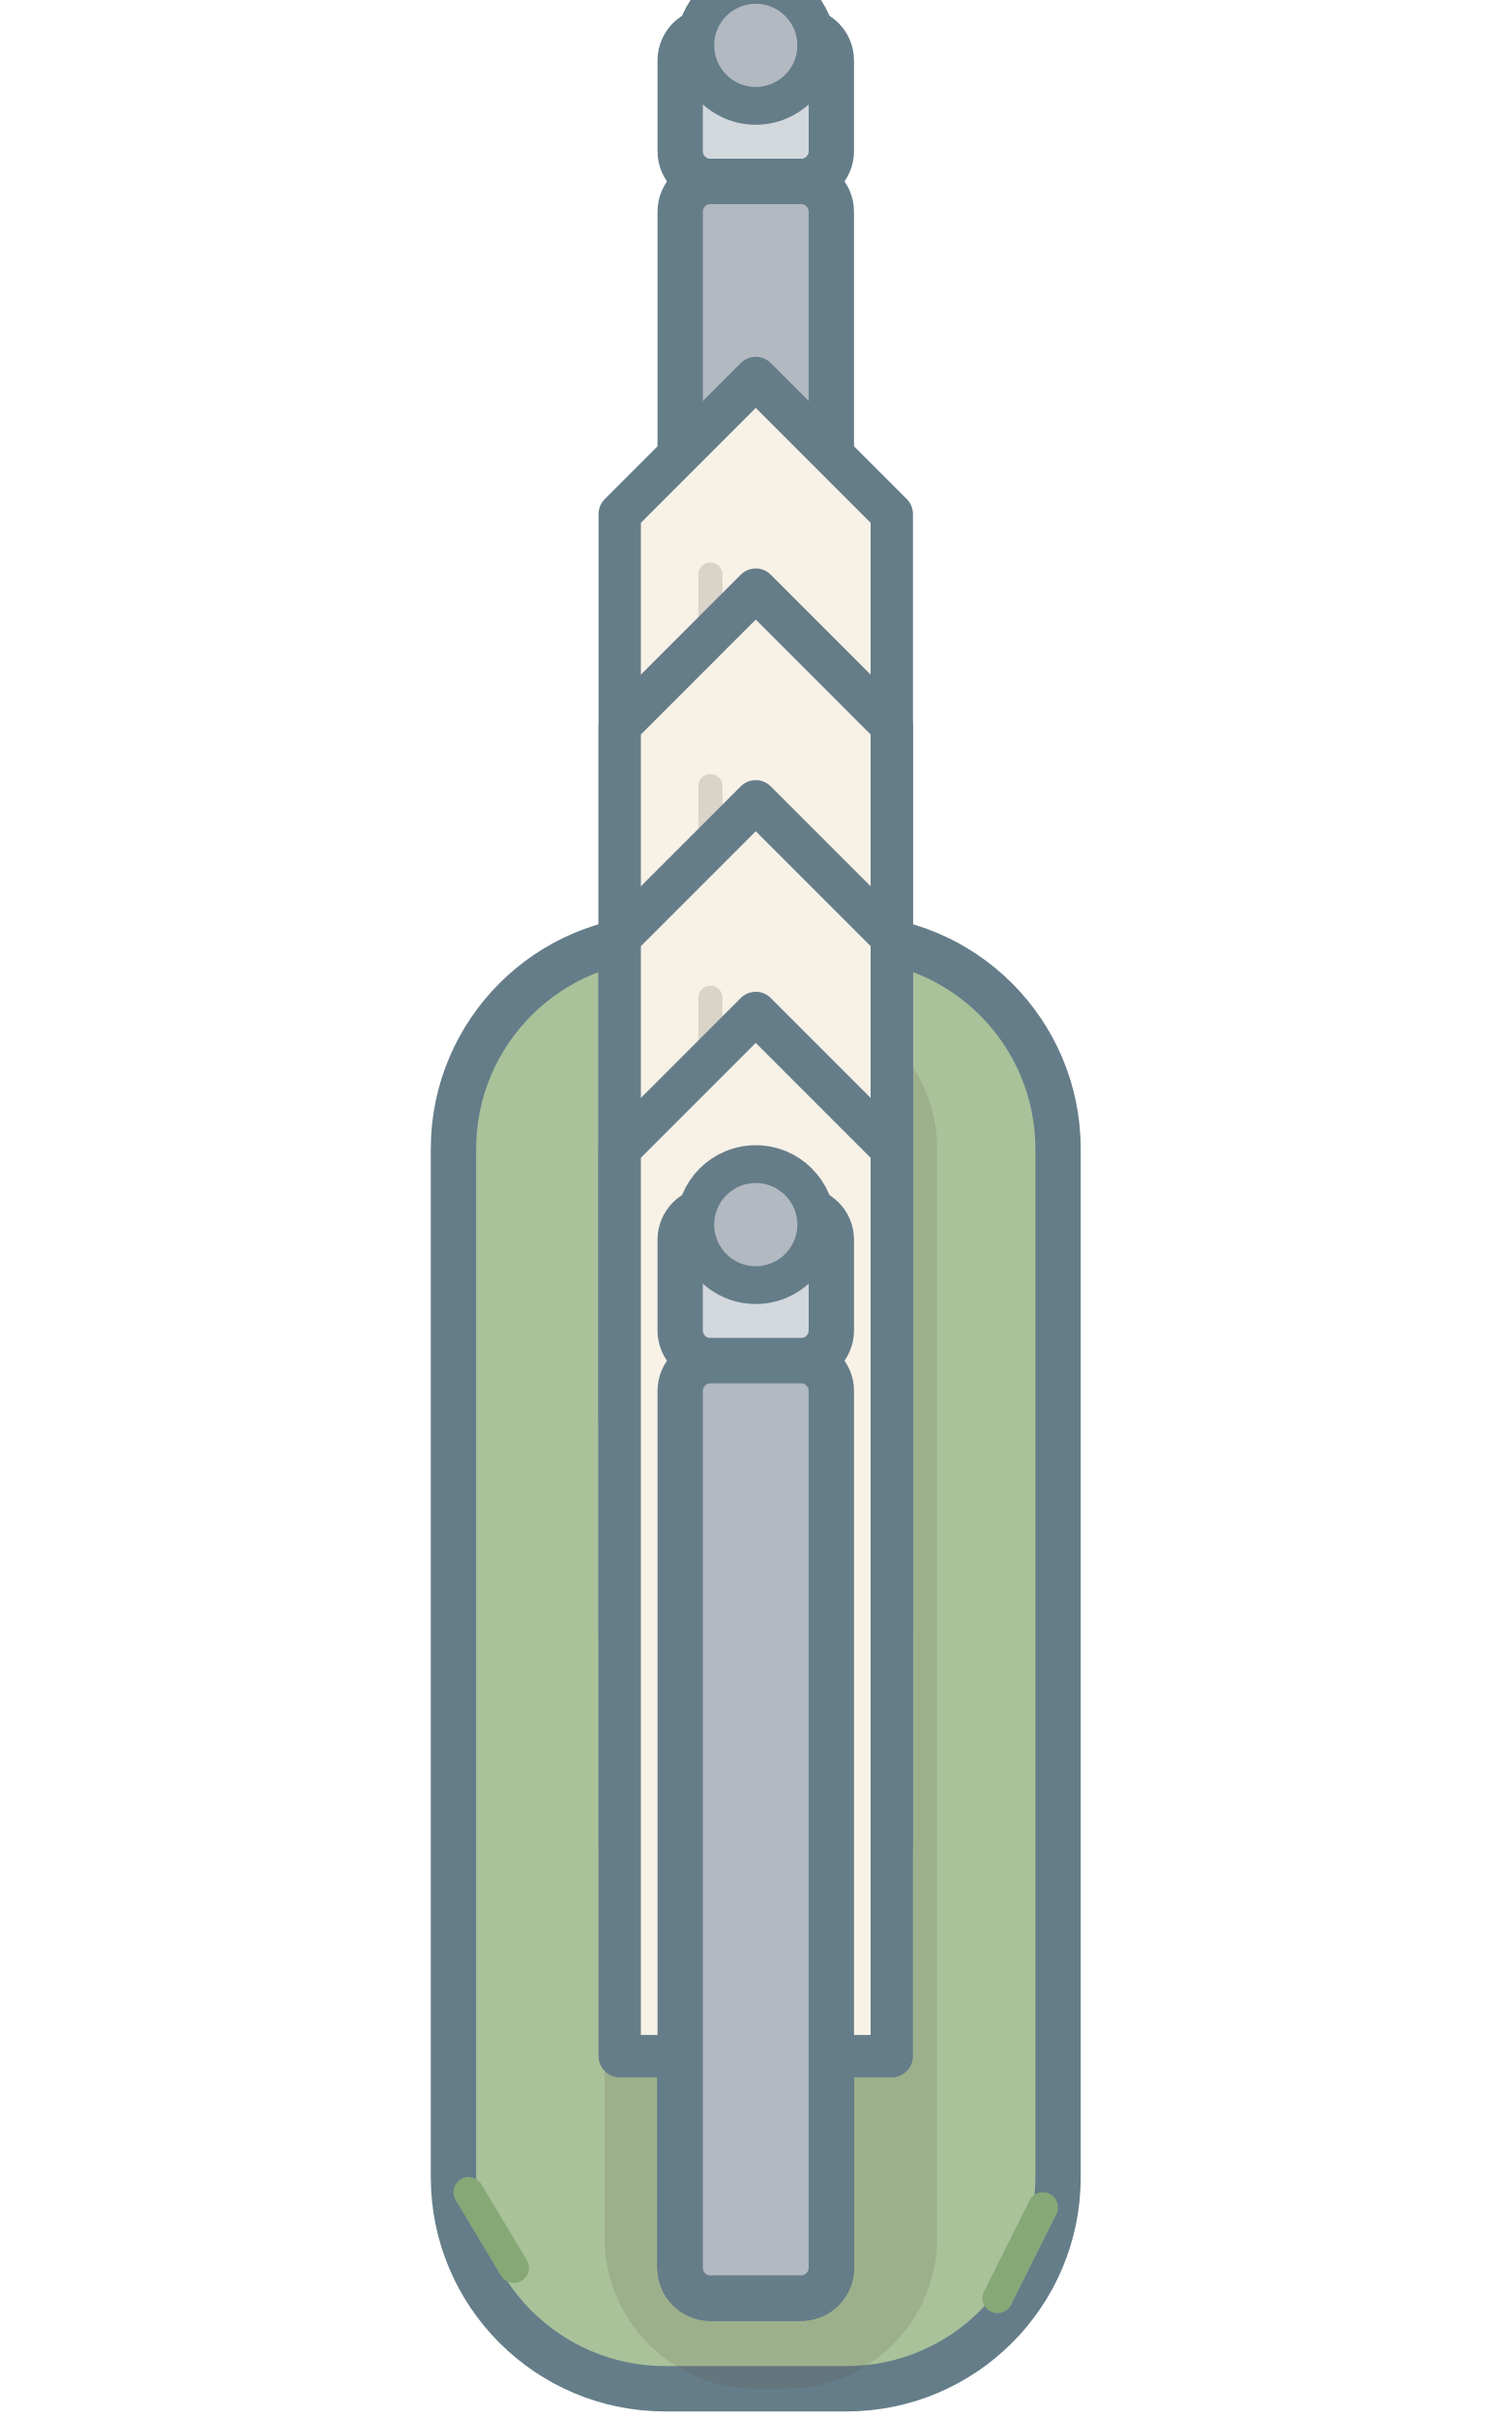
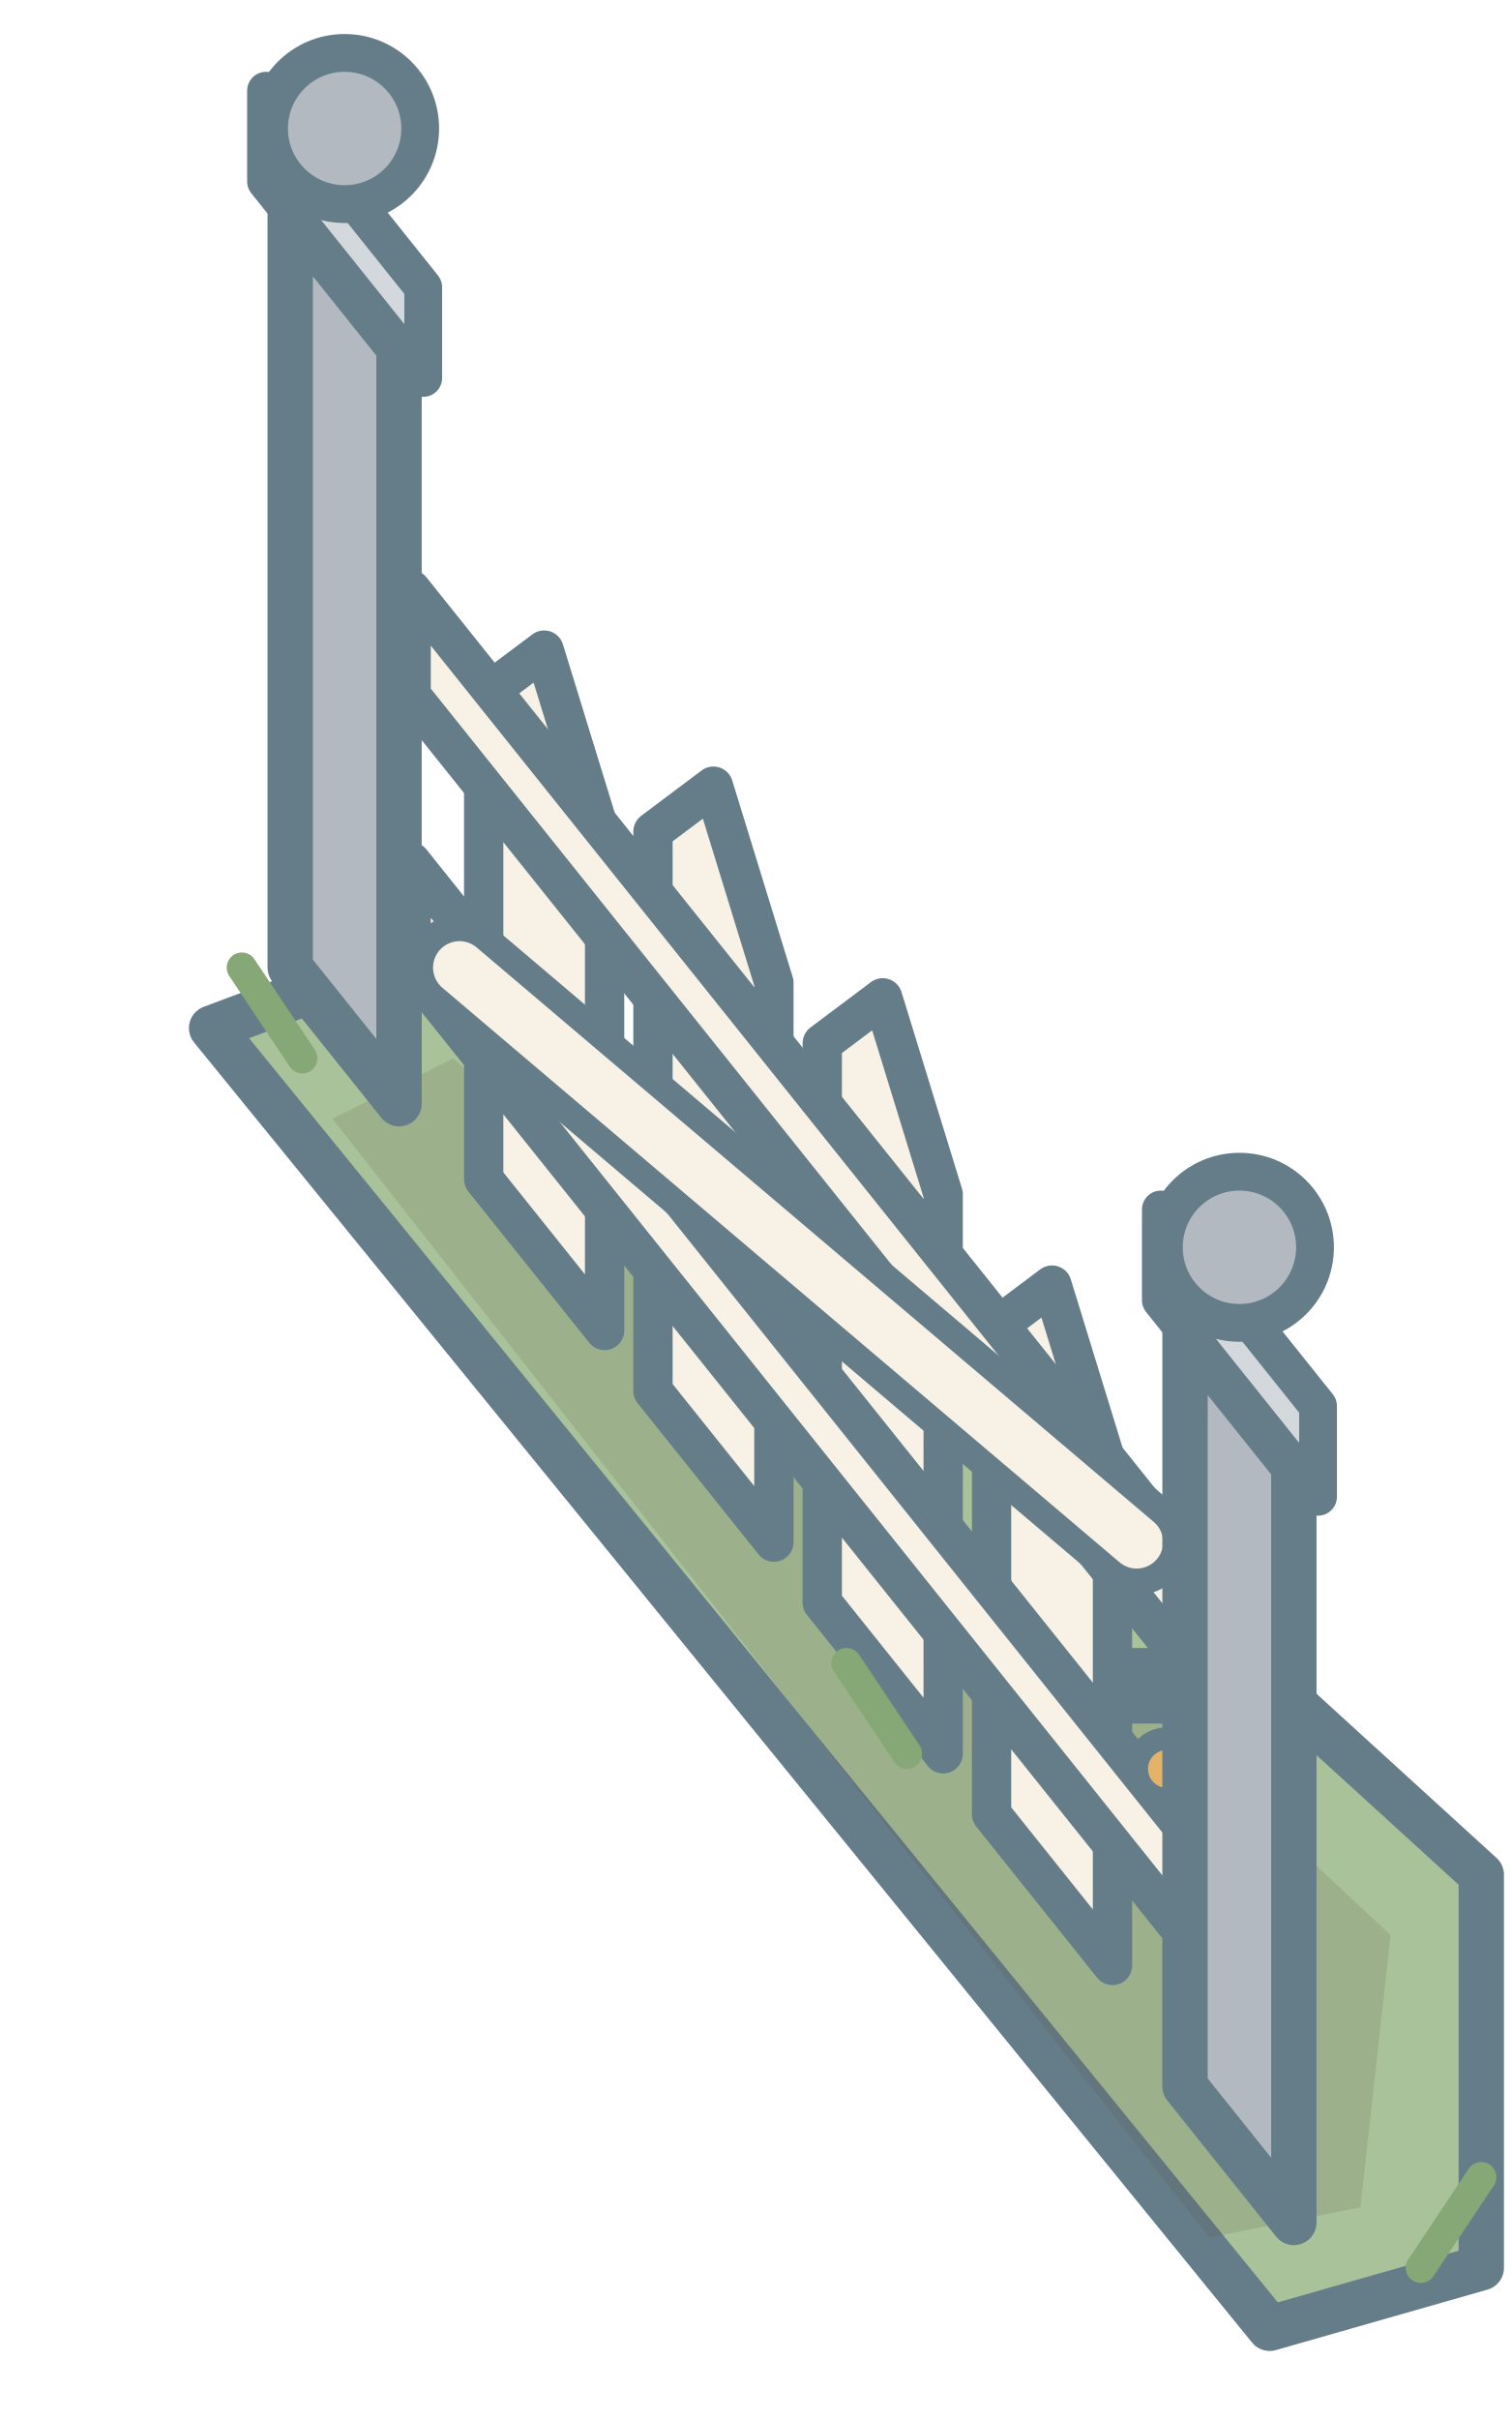
<svg xmlns="http://www.w3.org/2000/svg" viewBox="0 0 100 160">
  <g stroke-linejoin="round" stroke-linecap="round">
-     <rect x="30" y="62" width="40" height="96" rx="14" fill="#A9C29A" stroke="#657D89" stroke-width="3" />
-     <rect x="40" y="66" width="22" height="92" rx="10" fill="#5a4a3a" opacity=".16" />
-     <rect x="45" y="2" width="10" height="10" rx="2" fill="#D3D8DD" stroke="#657D89" stroke-width="3" />
-     <rect x="45" y="12" width="10" height="62" rx="2" fill="#B2B9C1" stroke="#657D89" stroke-width="3" />
-     <circle cx="50" cy="3" r="4" fill="#B2B9C1" stroke="#657D89" stroke-width="2.5" />
-     <path d="M41 94V34L50 25L59 34V94Z" fill="#F7F1E6" stroke="#657D89" stroke-width="2.8" />
-     <path d="M47 38V46" fill="none" stroke="#D9D3C8" stroke-width="1.6" />
-     <rect x="45" y="80" width="10" height="10" rx="2" fill="#D3D8DD" stroke="#657D89" stroke-width="3" />
-     <rect x="45" y="90" width="10" height="62" rx="2" fill="#B2B9C1" stroke="#657D89" stroke-width="3" />
-     <circle cx="50" cy="81" r="4" fill="#B2B9C1" stroke="#657D89" stroke-width="2.5" />
-     <path d="M41 108V48L50 39L59 48V108Z" fill="#F7F1E6" stroke="#657D89" stroke-width="2.8" />
-     <path d="M47 52V60" fill="none" stroke="#D9D3C8" stroke-width="1.6" />
-     <rect x="45" y="80" width="10" height="10" rx="2" fill="#D3D8DD" stroke="#657D89" stroke-width="3" />
-     <rect x="45" y="90" width="10" height="62" rx="2" fill="#B2B9C1" stroke="#657D89" stroke-width="3" />
-     <circle cx="50" cy="81" r="4" fill="#B2B9C1" stroke="#657D89" stroke-width="2.5" />
-     <path d="M41 122V62L50 53L59 62V122Z" fill="#F7F1E6" stroke="#657D89" stroke-width="2.8" />
-     <path d="M47 66V74" fill="none" stroke="#D9D3C8" stroke-width="1.6" />
-     <rect x="45" y="80" width="10" height="10" rx="2" fill="#D3D8DD" stroke="#657D89" stroke-width="3" />
-     <rect x="45" y="90" width="10" height="62" rx="2" fill="#B2B9C1" stroke="#657D89" stroke-width="3" />
-     <circle cx="50" cy="81" r="4" fill="#B2B9C1" stroke="#657D89" stroke-width="2.5" />
-     <path d="M41 136V76L50 67L59 76V136Z" fill="#F7F1E6" stroke="#657D89" stroke-width="2.8" />
-     <path d="M47 80V88" fill="none" stroke="#D9D3C8" stroke-width="1.6" />
-     <rect x="45" y="80" width="10" height="10" rx="2" fill="#D3D8DD" stroke="#657D89" stroke-width="3" />
-     <rect x="45" y="90" width="10" height="62" rx="2" fill="#B2B9C1" stroke="#657D89" stroke-width="3" />
-     <circle cx="50" cy="81" r="4" fill="#B2B9C1" stroke="#657D89" stroke-width="2.5" />
-     <path d="M34 150 31 145M66 152 69 146" fill="none" stroke="#86A877" stroke-width="2" />
+     <polygon points="14.0,68.0 30.0,62.0 98.0,124.0 98.0,150.0 84.0,154.0" fill="#A9C29A" stroke="#657D89" stroke-width="3" />
+     <polygon points="22,74 30,70 92,128 90,146 80,148" fill="#5a4a3a" opacity=".16" />
+     <polygon points="19.2,64.0 26.4,73.0 26.4,23.0 19.2,14.0" fill="#B2B9C1" stroke="#657D89" stroke-width="3" />
+     <polygon points="17.6,12.0 28.0,25.0 28.0,19.0 17.6,6.0" fill="#D3D8DD" stroke="#657D89" stroke-width="2.5" />
+     <circle cx="22.8" cy="8.5" r="5" fill="#B2B9C1" stroke="#657D89" stroke-width="2.5" />
+     <polygon points="32.0,78.0 40.0,88.0 40.0,56.0 36.0,43.0 32.0,46.0" fill="#F7F1E6" stroke="#657D89" stroke-width="2.6" />
+     <polygon points="43.2,92.0 51.2,102.0 51.2,65.0 47.2,52.0 43.2,55.0" fill="#F7F1E6" stroke="#657D89" stroke-width="2.6" />
+     <polygon points="54.4,106.0 62.4,116.0 62.4,79.0 58.4,66.0 54.4,69.0" fill="#F7F1E6" stroke="#657D89" stroke-width="2.6" />
+     <polygon points="65.6,120.0 73.6,130.0 73.6,98.0 69.6,85.0 65.6,88.0" fill="#F7F1E6" stroke="#657D89" stroke-width="2.6" />
+     <polygon points="27.2,64.0 78.4,128.0 78.4,121.0 27.2,57.0" fill="#F7F1E6" stroke="#657D89" stroke-width="2.6" />
+     <polygon points="27.2,46.0 78.4,110.0 78.4,103.0 27.2,39.0" fill="#F7F1E6" stroke="#657D89" stroke-width="2.6" />
+     <path d="M30.4 64.0L75.2 102.0" fill="none" stroke="#657D89" stroke-width="7" />
+     <path d="M30.4 64.0L75.2 102.0" fill="none" stroke="#F7F1E6" stroke-width="3.5" />
+     <rect x="73.2" y="109.0" width="9" height="5" rx="1.5" fill="#657D89" />
+     <circle cx="77.2" cy="117.0" r="2" fill="#E3B36A" stroke="#657D89" stroke-width="1.5" />
+     <polygon points="78.4,138.0 85.6,147.0 85.6,97.0 78.4,88.0" fill="#B2B9C1" stroke="#657D89" stroke-width="3" />
+     <polygon points="76.8,86.0 87.2,99.0 87.2,93.0 76.8,80.0" fill="#D3D8DD" stroke="#657D89" stroke-width="2.5" />
+     <circle cx="82.0" cy="82.5" r="5" fill="#B2B9C1" stroke="#657D89" stroke-width="2.5" />
+     <path d="M20 70 16 64M94 150 98 144M60 116 56 110" fill="none" stroke="#86A877" stroke-width="2" />
  </g>
</svg>
